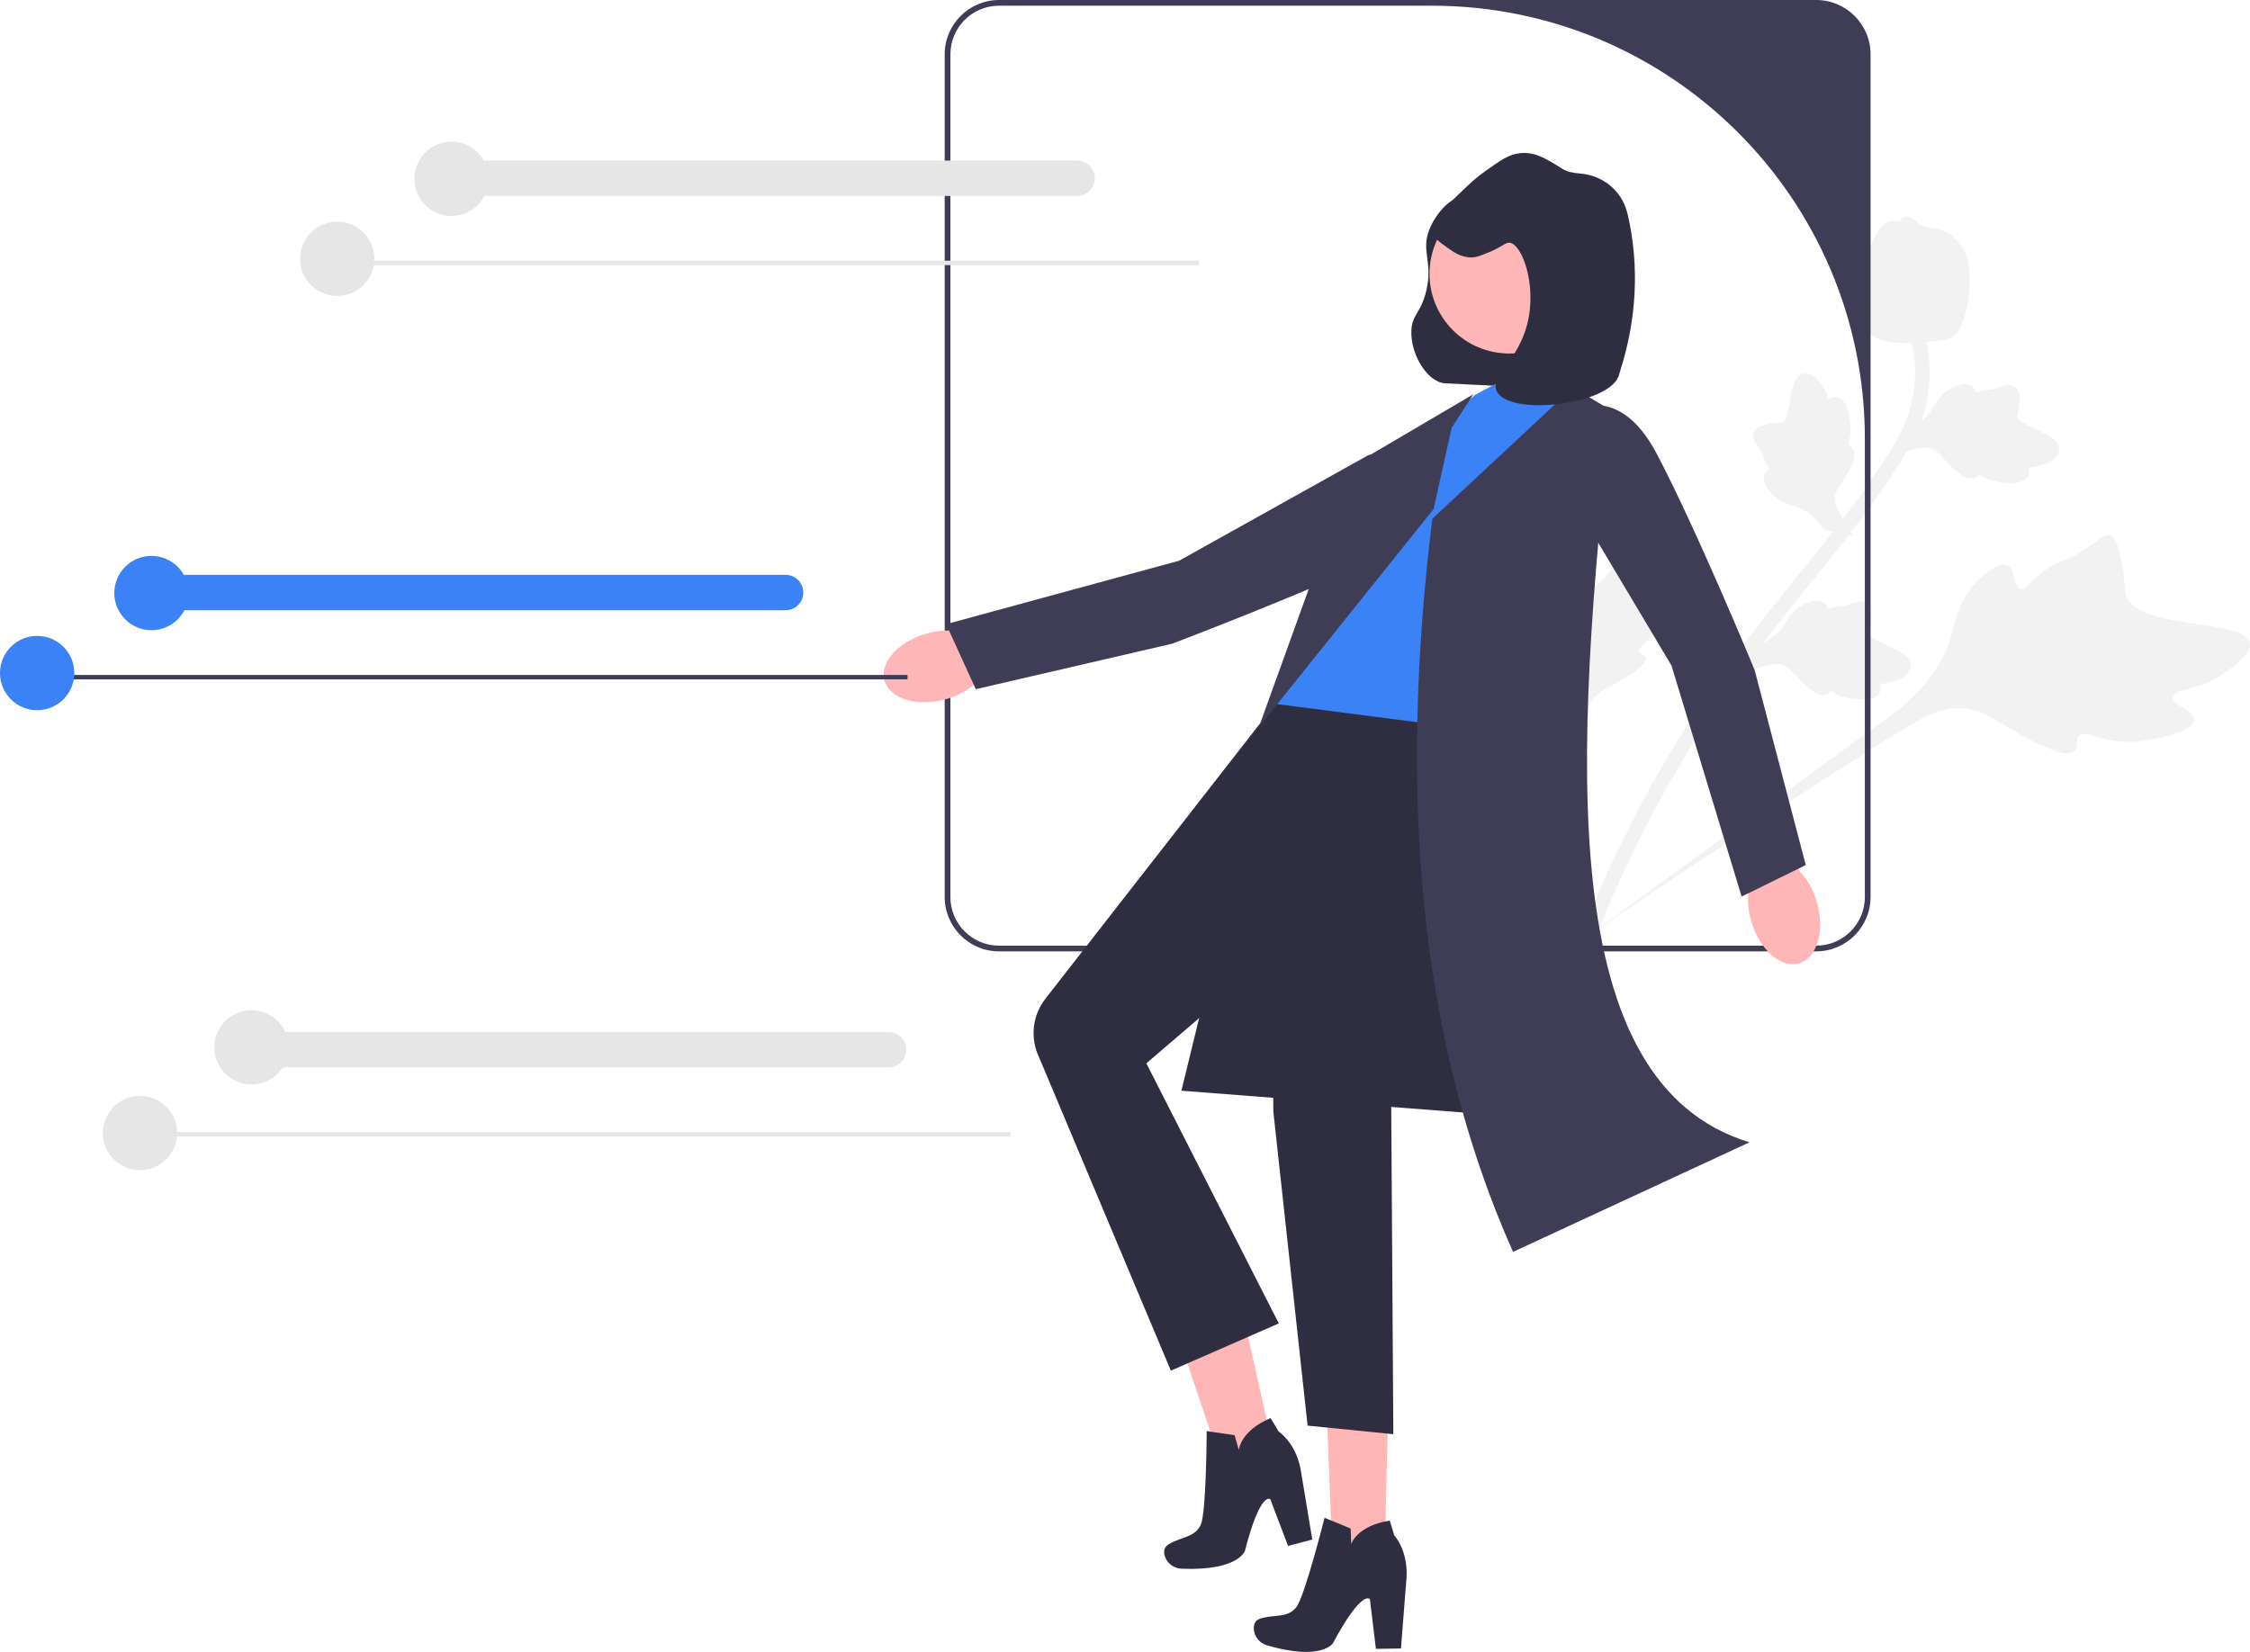
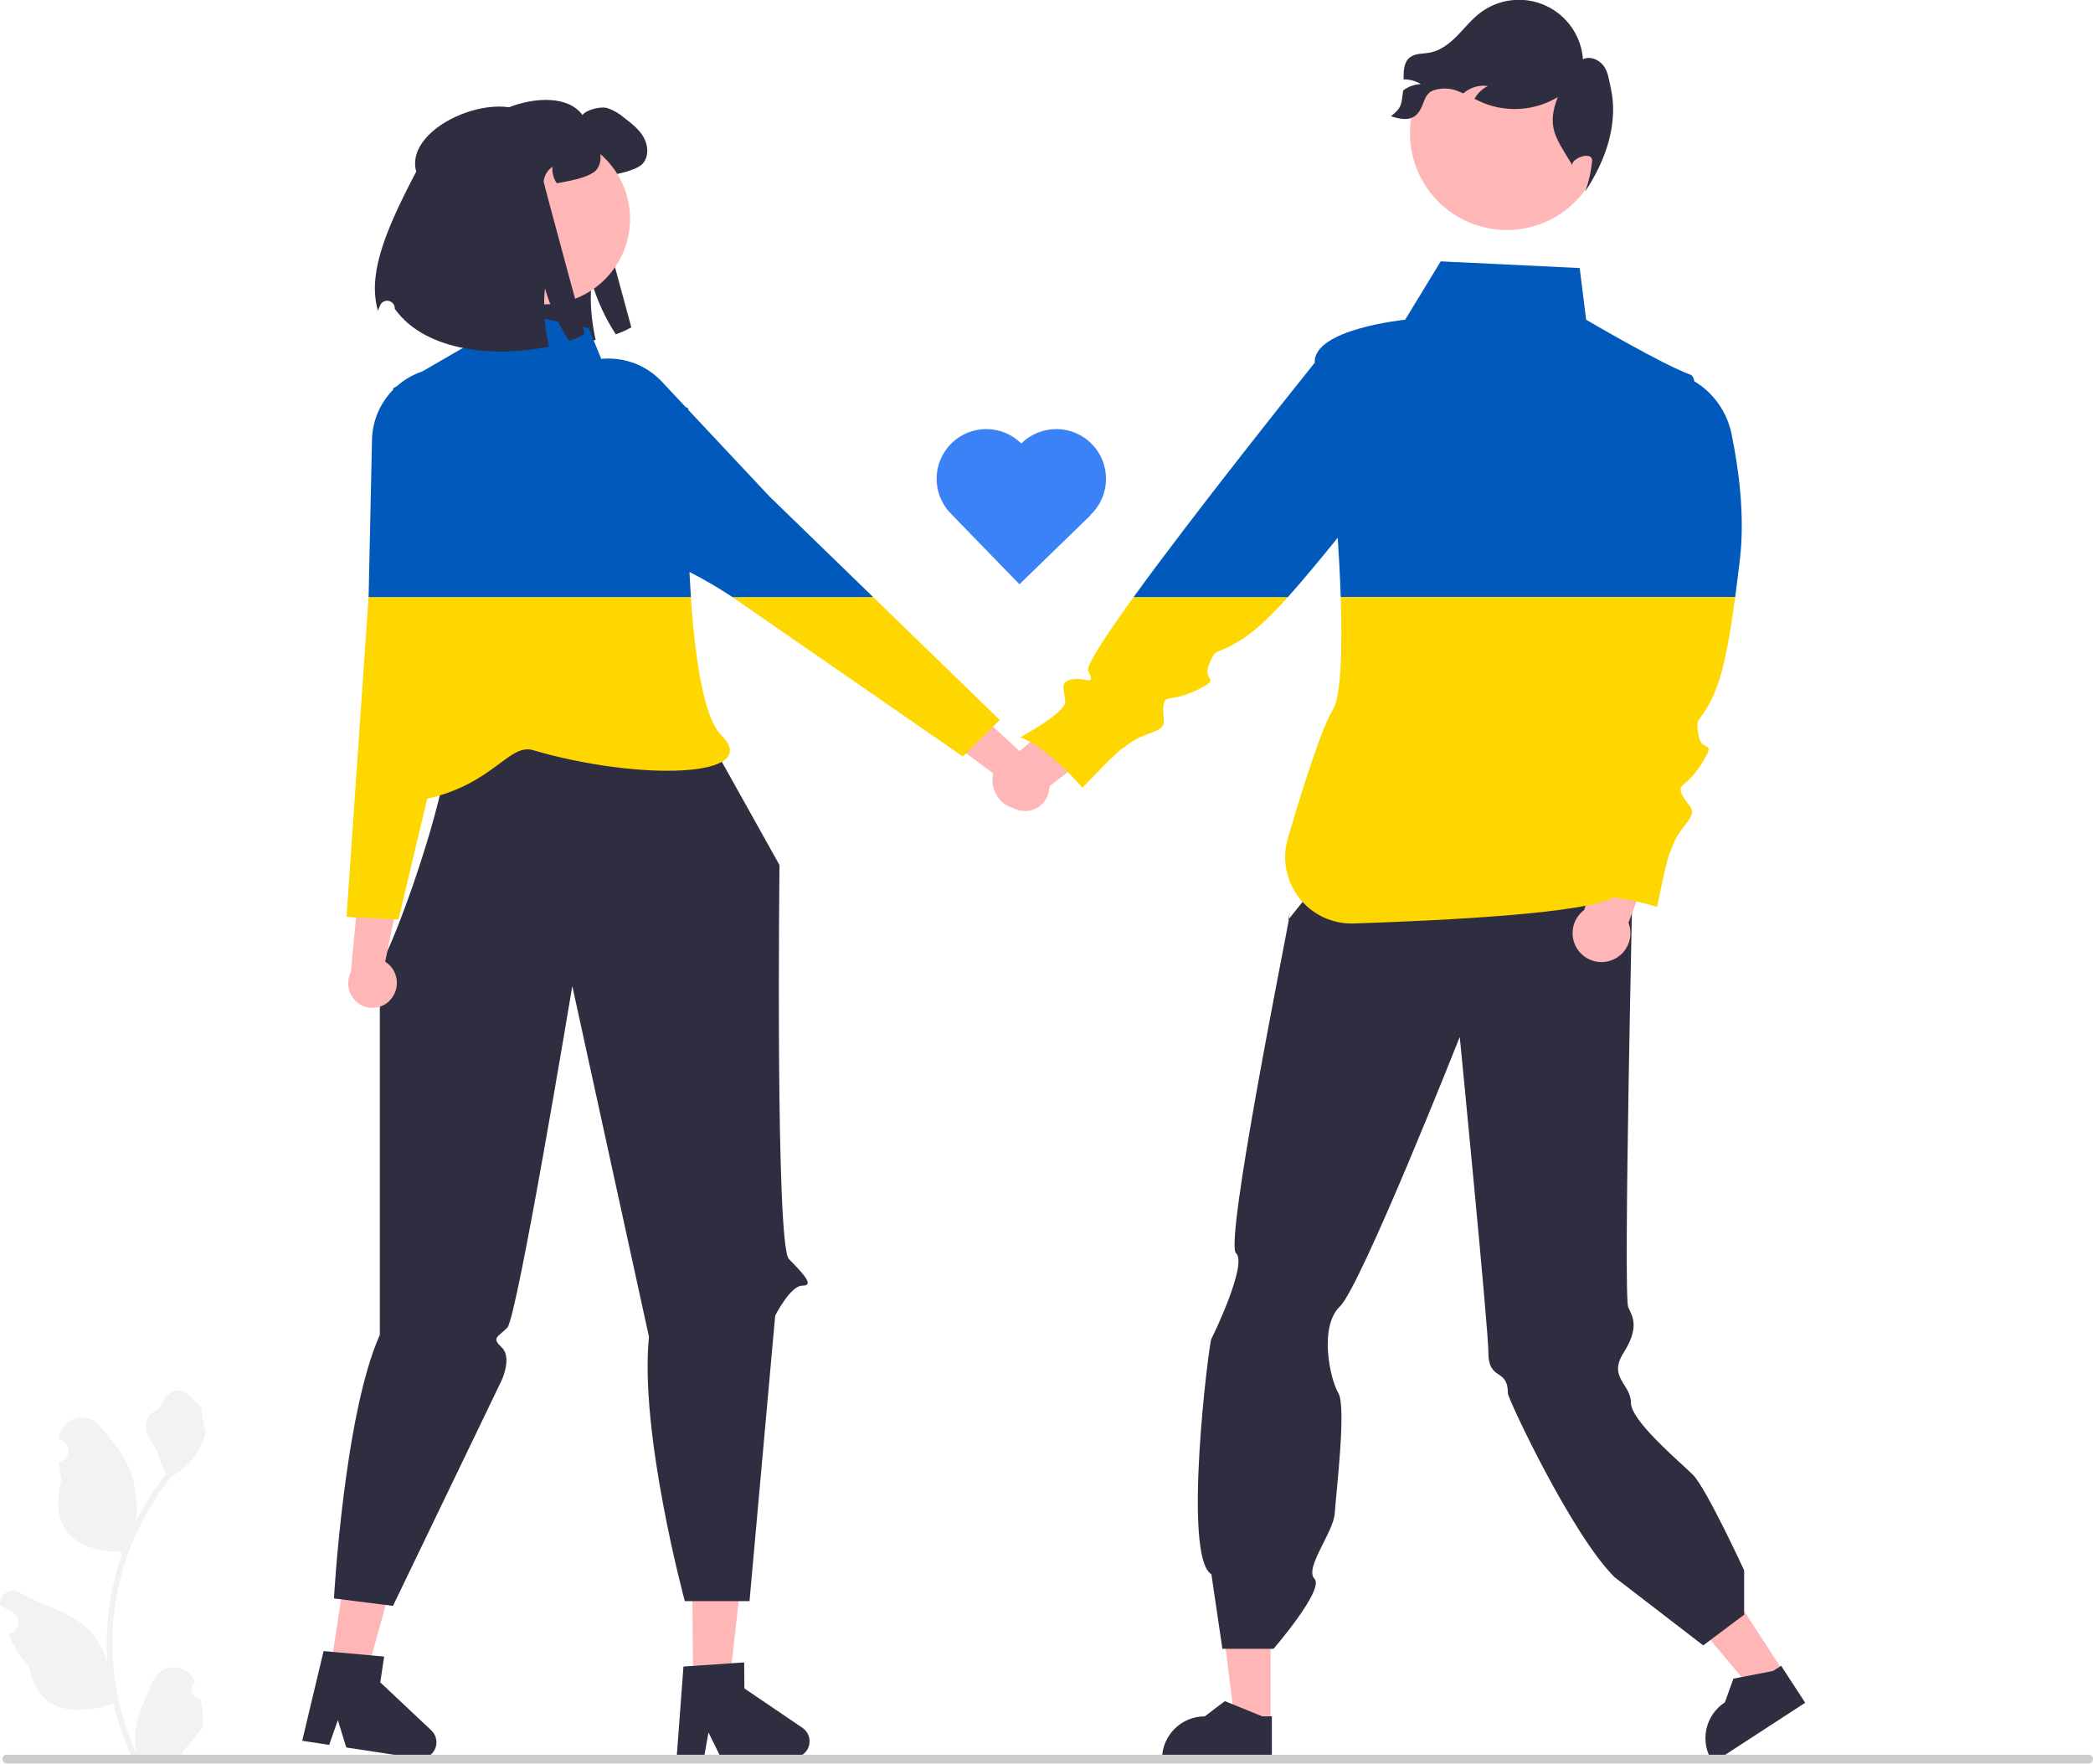
- <svg xmlns="http://www.w3.org/2000/svg" width="787.361" height="578.211" viewBox="0 0 787.361 578.211">
-   <g>
-     <path d="M767.741,251.996c.22-3.362-7.668-5.003-7.31-7.946,.357-2.932,8.313-2.322,16.723-7.618,1.517-.955,11.074-6.973,10.142-11.488-1.767-8.558-39.665-4.19-43.353-16.64-.81-2.732-.058-6.565-2.29-15.152-.888-3.416-1.625-5.189-3.131-5.749-2.137-.794-3.953,1.549-9.198,5.01-7.865,5.191-9.303,3.567-14.947,8.141-4.19,3.395-5.598,6.073-7.422,5.533-2.581-.764-1.428-6.619-4.384-8.048-3.016-1.458-8.275,2.677-11.498,6.262-6.047,6.729-6.674,13.473-8.684,19.639-2.185,6.701-7.025,15.852-19.032,25.275l-109.61,79.788c23.074-15.973,87.601-58.887,112.741-74.039,7.258-4.374,14.88-8.632,23.201-6.673,8.011,1.885,15.705,9.305,28.622,14.228,1.508,.575,5.728,2.122,7.628,.318,1.571-1.491,.125-3.914,1.571-5.328,1.939-1.897,6.114,.923,12.956,1.889,4.825,.681,8.523,.094,11.703-.411,.959-.152,15.281-2.516,15.573-6.991l-0-0Z" fill="#f2f2f2" />
-     <path d="M582.539,206.675c-1.587-1.078-4.668,2.32-6.009,1.295-1.336-1.021,1.259-4.75,1.086-10.406-.031-1.02-.227-7.447-2.712-8.293-4.71-1.602-13.501,18.259-20.676,16.477-1.575-.391-3.239-1.866-8.098-3.248-1.933-.55-3.016-.699-3.725-.122-1.006,.82-.381,2.387-.195,5.96,.278,5.358-.933,5.595-.317,9.685,.458,3.036,1.366,4.5,.574,5.239-1.12,1.047-3.661-1.209-5.215-.171-1.586,1.059-1.074,4.834-.244,7.45,1.558,4.91,4.687,7.163,7.133,9.929,2.658,3.006,5.753,8.022,6.914,16.634l7.534,76.819c-1.182-15.934-3.627-59.986-3.809-76.697-.053-4.824,.057-9.794,3.419-13.313,3.237-3.388,9.099-5.023,15.241-9.943,.717-.574,2.694-2.199,2.357-3.652-.279-1.201-1.885-1.191-2.162-2.308-.371-1.499,2.217-2.734,4.665-5.814,1.726-2.171,2.505-4.156,3.175-5.863,.202-.514,3.174-8.226,1.062-9.661l-0,0Z" fill="#f2f2f2" />
-     <path d="M609.258,235.387l4.876-9.165,.878-.347c4.06-1.603,7.083-3.813,8.99-6.571,.303-.438,.584-.892,.87-1.354,1.134-1.832,2.543-4.109,5.456-5.894,1.628-.992,5.715-3.072,8.158-.795,.663,.605,.987,1.322,1.138,2.005,.129-.056,.26-.111,.401-.172,1.735-.713,2.787-.808,3.801-.899,.779-.07,1.582-.142,3.075-.593,.655-.198,1.195-.395,1.649-.561,1.378-.499,3.1-1.04,4.71,.092,1.678,1.27,1.604,3.327,1.556,4.688-.085,2.429-.434,3.984-.666,5.014-.086,.376-.18,.801-.183,.95-.004,1.205,5.066,3.548,6.969,4.441,4.284,1.992,7.991,3.716,7.701,7.08-.206,2.407-2.506,4.201-7.028,5.469-1.408,.394-2.713,.533-3.822,.582,.358,.777,.521,1.703,.144,2.725h0c-.895,2.418-4.085,3.271-9.483,2.544-1.343-.177-3.146-.422-5.249-1.385-.99-.455-1.813-.964-2.509-1.41-.285,.385-.67,.749-1.211,1.024-1.592,.812-3.481,.423-5.591-1.239-2.346-1.794-4.031-3.631-5.52-5.248-1.301-1.41-2.425-2.621-3.517-3.266-2.043-1.17-4.596-.642-7.723,.169l-7.87,2.115-0-0Z" fill="#f2f2f2" />
-     <path d="M648.391,187.738l-10.102-2.392-.558-.761c-2.58-3.52-5.485-5.884-8.636-7.029-.501-.182-1.011-.338-1.531-.498-2.059-.632-4.62-1.417-7.085-3.782-1.373-1.323-4.421-4.749-2.838-7.69,.417-.795,1.029-1.29,1.651-1.61-.087-.111-.174-.224-.268-.345-1.13-1.498-1.489-2.491-1.834-3.448-.266-.735-.539-1.495-1.353-2.824-.357-.583-.686-1.055-.961-1.453-.833-1.206-1.793-2.735-1.105-4.579,.803-1.945,2.811-2.395,4.14-2.694,2.372-.534,3.963-.591,5.019-.628,.386-.013,.82-.029,.965-.064,1.166-.302,2.147-5.8,2.528-7.868,.84-4.649,1.568-8.672,4.895-9.245,2.381-.412,4.699,1.358,7.073,5.41,.738,1.262,1.203,2.49,1.533,3.55,.661-.544,1.515-.936,2.6-.831h0c2.566,.253,4.2,3.121,4.866,8.527,.169,1.344,.39,3.151-.009,5.429-.189,1.073-.472,1.998-.728,2.785,.444,.178,.894,.458,1.298,.912,1.189,1.334,1.293,3.26,.22,5.722-1.14,2.724-2.489,4.82-3.676,6.671-1.034,1.616-1.92,3.011-2.267,4.231-.613,2.273,.545,4.608,2.122,7.428l4.042,7.076-0-0Z" fill="#f2f2f2" />
-     <path d="M661.142,159.633l4.876-9.165,.878-.347c4.06-1.603,7.083-3.813,8.99-6.571,.303-.438,.584-.892,.87-1.354,1.134-1.832,2.543-4.109,5.456-5.894,1.628-.992,5.715-3.072,8.158-.795,.663,.605,.987,1.322,1.138,2.005,.129-.056,.26-.111,.401-.172,1.735-.713,2.787-.808,3.801-.899,.779-.07,1.582-.142,3.075-.593,.655-.198,1.195-.395,1.649-.561,1.378-.499,3.1-1.04,4.71,.092,1.678,1.27,1.604,3.327,1.556,4.688-.085,2.429-.434,3.984-.666,5.014-.086,.376-.18,.801-.183,.95-.004,1.205,5.066,3.548,6.969,4.441,4.284,1.992,7.991,3.716,7.701,7.08-.206,2.407-2.506,4.201-7.028,5.469-1.408,.394-2.713,.533-3.822,.582,.358,.777,.521,1.703,.144,2.725h0c-.895,2.418-4.085,3.271-9.483,2.544-1.343-.177-3.146-.422-5.249-1.385-.99-.455-1.813-.964-2.509-1.41-.285,.385-.67,.749-1.211,1.024-1.592,.812-3.481,.423-5.591-1.239-2.346-1.794-4.031-3.631-5.52-5.248-1.301-1.41-2.425-2.621-3.517-3.266-2.043-1.17-4.596-.642-7.723,.169l-7.87,2.115-0-0Z" fill="#f2f2f2" />
-     <path d="M556.692,330.817l-1.018-2.34,.979-2.355-.979,2.355-2.243-1.186c.099-.216,.29-.737,.596-1.548,1.676-4.443,6.77-17.969,16.895-37.83,7.068-13.864,15.099-27.595,23.871-40.817,8.786-13.243,16.205-22.743,22.166-30.38,4.497-5.759,8.877-11.176,13.148-16.451,11.404-14.095,22.175-27.409,32.019-43.575,2.199-3.608,6.774-11.12,7.821-21.729,.607-6.154-.056-12.44-1.976-18.682l4.88-1.5c2.115,6.895,2.846,13.856,2.172,20.688-1.161,11.763-6.146,19.948-8.54,23.881-10.018,16.451-20.894,29.893-32.409,44.123-4.252,5.257-8.616,10.649-13.094,16.385-5.906,7.566-13.26,16.984-21.933,30.057-8.669,13.063-16.6,26.627-23.582,40.315-9.996,19.611-15.014,32.936-16.662,37.314-.882,2.337-1.066,2.826-2.111,3.276l0-0Z" fill="#f2f2f2" />
-     <path d="M655.672,117.678c-.173-.118-.344-.242-.513-.375-3.452-2.648-5.301-7.066-5.5-13.132-.089-2.85,.684-5.503,2.224-10.794,.236-.816,1.481-4.927,4.016-10.02,1.655-3.329,2.578-4.562,3.949-5.272,1.524-.792,3.201-.923,4.82-.677,.222-.439,.55-.825,1.015-1.129,1.919-1.264,3.668,.273,4.624,1.09,.477,.423,1.069,.956,1.797,1.4,1.142,.704,1.961,.782,3.199,.905,1.185,.117,2.658,.263,4.469,1.026,3.579,1.492,5.596,4.177,6.261,5.061,3.513,4.634,3.333,9.71,3.124,15.586-.045,1.177-.317,5.386-1.953,10.291-1.18,3.539-2.2,4.773-3.125,5.576-1.894,1.655-3.905,1.968-8.75,2.382-5.064,.438-7.604,.655-9.555,.508-4.539-.35-7.39-.569-10.102-2.427l-0,0Z" fill="#f2f2f2" />
-   </g>
-   <path d="M635.562,0H349.602c-10.49,0-19.02,8.53-19.02,19.02V313.98c0,10.49,8.53,19.02,19.02,19.02h285.96c10.49,0,19.02-8.53,19.02-19.02V19.02c0-10.49-8.53-19.02-19.02-19.02Zm17.02,313.98c0,9.4-7.62,17.02-17.02,17.02H349.602c-9.4,0-17.02-7.62-17.02-17.02V19.02c0-9.4,7.62-17.02,17.02-17.02h151.472c83.675,0,151.508,67.832,151.508,151.508v160.472Z" fill="#3f3d56" />
-   <path id="b-70" d="M324.53,221.685c-10.023,2.709-16.749,10.076-15.024,16.455,1.725,6.378,11.247,9.351,21.273,6.64,4.02-1.028,7.735-3.004,10.835-5.762l42.322-12.015-6.061-19.74-41.078,13.94c-4.069-.821-8.275-.656-12.266,.483Z" fill="#ffb6b6" />
-   <path d="M501.882,162.462s11.949,17.528-14.98,30.75c-26.929,13.223-76.707,32.094-76.707,32.094l-68.73,15.923-10.379-22.755,81.555-22.22,66.457-37.088,22.785,3.295Z" fill="#3f3d56" />
-   <path d="M493.888,115.807c-.306,8.309,5.676,18.172,12,18.374,7.608,.244,43.573,2.805,44.73-.178,8.028-20.711-29.778-63.674-38.3-64.913-4.58-.666-10.063,5.909-12.172,11.337-2.954,7.607,1.406,11.194-1.055,21.441-1.877,7.814-4.989,8.13-5.202,13.938Z" fill="#2f2e41" />
-   <g>
-     <polygon points="431.284 443.34 406.041 449.125 431.405 524.385 448.51 520.466 431.284 443.34" fill="#ffb6b6" />
-     <path d="M422.264,500.915l9.763,1.432,1.505,5.23s.325-6.652,11.108-11.211l2.803,4.681s5.772,3.714,7.638,12.92l4.142,24.901-8.477,2.249-6.22-16.359s-3.422-3.129-8.867,18.036c0,0-2.205,7.113-22.204,6.289-2.749-.113-5.167-1.947-5.901-4.599-.405-1.463-.226-2.976,1.462-3.99,4.297-2.58,9.294-2.339,11.222-6.925,1.928-4.586,2.026-32.653,2.026-32.653Z" fill="#2f2e41" />
-   </g>
-   <g>
-     <polygon points="486.123 477.557 463.582 477 466.738 556.249 484.283 556.562 486.123 477.557" fill="#ffb6b6" />
-     <path d="M463.513,531.269l9.131,3.739,.202,5.438s1.917-6.379,13.48-8.209l1.594,5.218s4.709,4.994,4.304,14.379l-1.972,25.166-8.769,.143-2.101-17.375s-2.569-3.86-12.946,15.372c0,0-3.851,6.373-23.065,.761-2.641-.771-4.547-3.134-4.621-5.884-.041-1.518,.497-2.943,2.379-3.521,4.792-1.47,9.583-.033,12.558-4.021,2.975-3.988,9.824-31.206,9.824-31.206Z" fill="#2f2e41" />
-   </g>
-   <polygon points="532.637 390.997 413.423 381.772 446.971 244.241 527.237 232.676 532.637 390.997" fill="#2f2e41" />
-   <polygon points="516.196 138.193 541.314 124.811 561.597 148.761 520.838 279.4 446.279 246.386 502.909 149.571 516.196 138.193" fill="#3B82F6" />
-   <path d="M519.379,255.812s7.999,41.243-16.77,62.68l-7.582,24.104-8.186,44.491,.741,114.912-30-3-12-109.996-.143-54.745-44.289,37.927,46.351,91.039-37.769,16.538-46.129-109.709c-3.205-6.683-2.35-14.604,2.207-20.45l80.468-103.219,73.1,9.427Z" fill="#2f2e41" />
-   <path d="M550.477,135.631l-49.248,45.946c-11.655,94.579-5.293,181.426,28.243,256.611l82.757-38.356c-68.241-20.697-61.548-134.344-48.307-256.113l-13.445-8.087Z" fill="#3f3d56" />
-   <polygon points="508.006 149.722 515.582 138 473.68 162.635 440.546 254.456 501.668 178.18 508.006 149.722" fill="#3f3d56" />
-   <path id="c-71" d="M612.822,322.436c2.888,9.973,10.375,16.566,16.721,14.727,6.346-1.839,9.148-11.413,6.258-21.389-1.1-4.001-3.142-7.68-5.955-10.73l-12.77-42.1-19.629,6.414,14.673,40.822c-.748,4.083-.507,8.285,.702,12.255Z" fill="#ffb6b6" />
-   <path d="M548.564,144.699s17.177-12.447,31.168,14.09c13.991,26.538,34.285,75.753,34.285,75.753l17.892,68.245-22.447,11.029-24.555-80.883-38.982-65.364,2.639-22.87Z" fill="#3f3d56" />
-   <circle cx="528.139" cy="95.838" r="27.896" fill="#ffb6b6" />
-   <path d="M528.231,84.955c-1.57-.155-2.377,1.505-8.374,3.822-2.125,.821-3.212,1.233-4.46,1.313-3.793,.244-6.741-1.851-8.712-3.252-3.203-2.276-5.266-3.742-5.669-6.086-.526-3.059,2.937-6.475,9.883-13.184,3.402-3.285,5.475-5.27,8.804-7.632,5.583-3.962,8.375-5.942,12.288-6.331,5.183-.515,9.124,1.959,14.81,5.528,1.536,.964,3.751,1.428,6.099,1.605,7.686,.578,14.275,5.701,16.366,13.12,.16,.567,.294,1.08,.395,1.519,4.126,18.014,2.975,36.75-2.672,54.346-.152,.474-.279,.915-.378,1.317-2.623,10.716-38.656,14.894-42.871,5.834-2.654-5.705,9.749-11.413,11.601-28.423,1.289-11.842-3.193-23.11-7.11-23.497Z" fill="#2f2e41" />
-   <rect x="117.33" y="91.253" width="302.252" height="1.549" fill="#e6e6e6" />
-   <g>
-     <path d="M376.912,68.6H160c-3.417,0-6.197-2.78-6.197-6.197s2.78-6.197,6.197-6.197h216.911c3.417,0,6.197,2.78,6.197,6.197s-2.78,6.197-6.197,6.197Z" fill="#e6e6e6" />
-     <circle cx="118" cy="90.583" r="13" fill="#e6e6e6" />
-     <circle cx="158" cy="62.583" r="13" fill="#e6e6e6" />
-   </g>
-   <rect x="15.33" y="236.253" width="302.252" height="1.549" fill="#3f3d56" />
-   <g>
-     <path d="M274.912,213.6H58c-3.417,0-6.197-2.78-6.197-6.197s2.78-6.197,6.197-6.197h216.911c3.417,0,6.197,2.78,6.197,6.197s-2.78,6.197-6.197,6.197Z" fill="#3B82F6" />
-     <circle cx="13" cy="235.583" r="13" fill="#3B82F6" />
-     <circle cx="53" cy="207.583" r="13" fill="#3B82F6" />
-   </g>
-   <rect x="51.33" y="396.253" width="302.252" height="1.549" fill="#e6e6e6" />
-   <g>
-     <path d="M310.912,373.6H94c-3.417,0-6.197-2.78-6.197-6.197s2.78-6.197,6.197-6.197h216.911c3.417,0,6.197,2.78,6.197,6.197s-2.78,6.197-6.197,6.197Z" fill="#e6e6e6" />
-     <circle cx="88" cy="366.583" r="13" fill="#e6e6e6" />
-     <circle cx="49" cy="396.583" r="13" fill="#e6e6e6" />
-   </g>
+ <svg xmlns="http://www.w3.org/2000/svg" data-name="Layer 1" width="567.338" height="478.016" viewBox="0 0 567.338 478.016">
+   <path d="M441.806,255.712c-3.529-12.867,24.936-23.901,32.41-13.539,1.039-1.473,4.881-2.368,6.643-1.916a13.744,13.744,0,0,1,4.691,2.675c1.988,1.527,4.049,3.109,5.269,5.305,1.229,2.187,1.419,5.17-.235,7.068-1.311,1.509-5.179,2.485-7.149,2.883-1.374.28-2.531.506-3.525.669a6.739,6.739,0,0,1-1.175-4.456,5.47,5.47,0,0,0-2.386,4.013c-.027.334,11.108,41.304,11.108,41.304a24.287,24.287,0,0,1-4.203,1.889,52.848,52.848,0,0,1-6.553-14.28,45.762,45.762,0,0,0,.127,10.168,55.948,55.948,0,0,0,.958,5.631c-13.232,2.856-33.133,1.916-41.792-10.231l-.004-.151a2.067,2.067,0,0,0-3.993-.721c-.21.536-.403 1-.576,1.369C428.9,284.371,432.163,273.932,441.806,255.712Z" transform="translate(-316.3312 -210.9919)" fill="#2f2e41" />
+   <polygon points="187.875 456.283 197.734 456.2 202.098 417.287 187.548 417.41 187.875 456.283" fill="#ffb6b6" />
+   <path d="M533.853,679.343,518.108,668.663l-.059-7.055-3.386.227-10.496.724-2.573.171-1.868,24.935,7.396-.067,1.26-6.991,3.431,6.956,19.601-.164a4.408,4.408,0,0,0,2.439-8.055Z" transform="translate(-316.3312 -210.9919)" fill="#2f2e41" />
+   <polygon points="89.571 452.439 99.318 453.92 109.798 416.192 95.412 414.006 89.571 452.439" fill="#ffb6b6" />
+   <path d="M433.261,680.048l-13.853-13.042,1.06-6.975-3.379-.313-10.477-.95-2.568-.239-5.798,24.323,7.313,1.107,2.353-6.703,2.285,7.412,19.379,2.947a4.408,4.408,0,0,0,3.685-7.566Z" transform="translate(-316.3312 -210.9919)" fill="#2f2e41" />
+   <path d="M499.672,395.413l27.953,50.064s-1.166,102.965,2.549,106.784,7.078,7.244,3.715,7.213-7.434,8.153-7.434,8.153l-6.957,77.364h-17.543s-12.344-45.623-9.713-71.64l-20.782-95.077S456.528,568.188,453.837,570.879s-4.314,2.672-1.484,5.372,0,8.808,0,8.808l-29.498,61.221-16-2.018s2.774-49.979,12.433-71.435V471.432c-.728,8.693,33.303-79.296,12.493-72.691C438.365,396.651,499.672,395.413,499.672,395.413Z" transform="translate(-316.3312 -210.9919)" fill="#2f2e41" />
+   <path d="M422.318,481.805a6.821,6.821,0,0,0-.702-9.488,6.544,6.544,0,0,0-.876-.634l4.751-23.317-10.984-6.574-3.055,32.646a6.802,6.802,0,0,0,1.568,8.155,6.51,6.51,0,0,0,9.183-.651Q422.262,481.874,422.318,481.805Z" transform="translate(-316.3312 -210.9919)" fill="#ffb6b6" />
+   <path d="M593.233,430.754a6.821,6.821,0,0,1-5.816-7.529,6.543,6.543,0,0,1,.228-1.057l-19.113-14.177,3.782-12.229,24.082,22.251a6.802,6.802,0,0,1,4.281,7.116,6.51,6.51,0,0,1-7.268,5.651Q593.321,430.767,593.233,430.754Z" transform="translate(-316.3312 -210.9919)" fill="#ffb6b6" />
+   <circle cx="147.594" cy="59.322" r="23.183" fill="#ffb6b6" />
+   <path d="M437.826,245.399" transform="translate(-316.3312 -210.9919)" fill="#2f2e41" />
+   <polygon points="483.533 453.271 475.415 458.549 451.193 429.75 463.174 421.96 483.533 453.271" fill="#ffb6b6" />
+   <path d="M805.657,672.546,780.694,688.777l-.205-.316a11.59,11.59,0,0,1,3.398-16.034l.001-0,2.31-6.424,10.757-2.072,2.179-1.417Z" transform="translate(-316.3312 -210.9919)" fill="#2f2e41" />
+   <polygon points="344.417 467.102 334.734 467.101 330.128 429.753 344.419 429.754 344.417 467.102" fill="#ffb6b6" />
+   <path d="M661.089,688.195l-29.776-.001v-.377a11.59,11.59,0,0,1,11.59-11.589h.001l5.439-4.126,10.148,4.127,2.599 0Z" transform="translate(-316.3312 -210.9919)" fill="#2f2e41" />
+   <path d="M760.974,447.632l-86.829,1.909-8.607,10.758s.744-3.793.082.373-17.414,87.23-14.247,90.016-6.004,22.02-6.678,23.193-7.933,59.07,0,63.831l2.98,20.209h13.866s13.891-16.075,11.095-18.989,5.2-12.604,5.505-17.8,3.225-28.764.963-32.542-5.319-17.96.418-23.458,32.498-73.057,32.498-73.057,7.776,79.202,7.758,85.421c-.024,8.088,5.287,4.085,5.287,11.185,0,1.434,17.294,38.303,28.916,49.827l24.035,18.488,11.093-8.32v-12.018s-10.28-22.298-13.866-25.884-16.827-14.563-16.827-19.584-6.233-6.77-2.041-13.426,2.758-9.525,1.324-12.394,1.286-120.415,1.286-120.415Z" transform="translate(-316.3312 -210.9919)" fill="#2f2e41" />
+   <circle cx="408.437" cy="36.107" r="26.238" fill="#ffb6b6" />
+   <path d="M745.729,457.66l7.386-22.233,13.289,2.447-8.645,23.228a7.843,7.843,0,1,1-12.03-3.442Z" transform="translate(-316.3312 -210.9919)" fill="#ffb6b6" />
+   <path d="M592.555,414.694l18.096-14.878,9.942,9.152L600.901,424.017a7.843,7.843,0,1,1-8.346-9.323Z" transform="translate(-316.3312 -210.9919)" fill="#ffb6b6" />
+   <path d="M693.353,242.509c2.829.878,5.556,1.396,7.395-.924s1.359-4.973,4.095-6.092a9.679,9.679,0,0,1,6.989.324c.398.148.786.314,1.165.481.213-.185.425-.36.656-.527a8.337,8.337,0,0,1,6-1.461,8.18,8.18,0,0,0-3.633,3.467c.758.379,1.525.758,2.302,1.082a22.697,22.697,0,0,0,20.254-1.535c-3.032,7.987-.675,10.834,3.772,18.128l.176.425c-.444-1.913,5.371-4.123,5.371-1.35a33.125,33.125,0,0,1-1.849,8.32c5.704-8.588,9.069-18.636,6.859-28.278-.471-2.024-.684-4.197-1.969-5.842-1.285-1.636-3.651-2.598-5.519-1.673a17.396,17.396,0,0,0-27.992-12.48c-2.311,1.784-4.132,4.123-6.194,6.203s-4.502,3.975-7.386,4.493c-1.83.324-3.892.129-5.352,1.285-1.692,1.34-1.71,3.698-1.701,5.963a8.327,8.327,0,0,1,4.687,1.285,8.148,8.148,0,0,0-4.733,1.664.508.508,0,0,0-.074.055C696.172,239.328,696.375,240.133,693.353,242.509Z" transform="translate(-316.3312 -210.9919)" fill="#2f2e41" />
+   <path d="M370.59,671.321a2.269,2.269,0,0,1-1.645-3.933l.155-.618q-.031-.074-.062-.148a6.094,6.094,0,0,0-11.241.042c-1.839,4.428-4.179,8.864-4.756,13.546a18.029,18.029,0,0,0,.316,6.2,72.281,72.281,0,0,1-6.575-30.021,69.764,69.764,0,0,1,.433-7.783q.358-3.178.995-6.31a73.119,73.119,0,0,1,14.5-30.99,19.459,19.459,0,0,0,8.093-8.397,14.843,14.843,0,0,0,1.35-4.056c-.394.052-1.486-5.949-1.188-6.317-.549-.833-1.532-1.247-2.131-2.06-2.982-4.043-7.091-3.337-9.236,2.157-4.582,2.313-4.627,6.148-1.815,9.837,1.789,2.347,2.035,5.522,3.604,8.035-.162.207-.329.407-.491.614a73.591,73.591,0,0,0-7.681,12.169,30.592,30.592,0,0,0-1.826-14.21c-1.748-4.217-5.025-7.769-7.91-11.415a6.279,6.279,0,0,0-11.184,3.083q-.009.081-.017.161.643.363,1.259.77a3.078,3.078,0,0,1-1.241,5.602l-.063.01a30.626,30.626,0,0,0,.807,4.579c-3.702,14.316,4.29,19.53,15.701,19.764.252.129.497.258.749.381a75.115,75.115,0,0,0-4.043,19.028,71.243,71.243,0,0,0,.052,11.503l-.019-.136a18.826,18.826,0,0,0-6.427-10.87c-4.946-4.063-11.933-5.559-17.268-8.824a3.533,3.533,0,0,0-5.411,3.437l.022.143a20.677,20.677,0,0,1,2.319,1.117q.643.363,1.259.77a3.078,3.078,0,0,1-1.241,5.602l-.063.01c-.045.006-.084.013-.129.019a30.654,30.654,0,0,0,5.639,8.829c2.315,12.497,12.256,13.683,22.89,10.044h.006a75.093,75.093,0,0,0,5.044,14.726h18.02c.065-.2.123-.407.181-.607a20.474,20.474,0,0,1-4.986-.297c1.337-1.641,2.674-3.294,4.011-4.935a1.121,1.121,0,0,0,.084-.097c.678-.84,1.363-1.673,2.041-2.512l0-.001a29.99,29.99,0,0,0-.879-7.64Z" transform="translate(-316.3312 -210.9919)" fill="#f2f2f2" />
+   <path d="M316.999,687.818a1.186,1.186,0,0,0,1.19,1.19h564.29a1.19,1.19,0,1,0,0-2.38h-564.29A1.187,1.187,0,0,0,316.999,687.818Z" transform="translate(-316.3312 -210.9919)" fill="#ccc" />
+   <path d="M503.213,366.022c.111,2.279.242,4.56.394,6.82h11.261l-.161-.111A121.192,121.192,0,0,0,503.213,366.022Z" transform="translate(-316.3312 -210.9919)" fill="none" />
+   <path d="M410.267,459.537l14.065.698,7.806-32.744c17.946-4.035,22.203-15.069,28.655-13.17,28.622,8.426,62.638,7.533,51.062-4.042-4.746-4.746-7.11-20.5-8.248-37.437h-87.366Z" transform="translate(-316.3312 -210.9919)" fill="#fed701" />
+   <polygon points="198.537 161.851 260.993 205.057 270.992 195.141 236.689 161.851 198.537 161.851" fill="#fed701" />
+   <path d="M524.86,345.514,502.855,322.038c.007-.246.012-.386.012-.386l-.671-.317-6.401-6.829a19.867,19.867,0,0,0-14.211-6.326,20.389,20.389,0,0,0-2.273.092l-3.397-8.322-28.416-6.028-5.642,11.357-11.017,6.378a19.901,19.901,0,0,0-6.907,3.999l-1.076.623.08.327a19.838,19.838,0,0,0-5.77,13.604l-.914,42.49-.01.142h87.366c-.152-2.26-.283-4.541-.394-6.82a121.192,121.192,0,0,1,11.495,6.709l.161.111h38.152Z" transform="translate(-316.3312 -210.9919)" fill="#015abb" />
+   <path d="M611.318,392.877c2.271,4.488-.919,1.46-4.488,2.271-3.569.811-1.839,2.92-1.758,6.029s-12.194,9.652-12.194,9.652c7.489,2.677,16.87,13.681,16.87,13.681s9.085-9.571,10.734-10.571c1.649-1,2.569-2.46,7.787-4.272,5.218-1.811,3.028-3.19,3.407-7.029.379-3.839,1.649-1,8.976-4.542s1.379-2.19,3.407-7.029c2.028-4.84,1.379-2.19,7.976-6.191,3.965-2.405,7.904-5.937,13.384-12.033H623.607C615.895,383.496,610.644,391.544,611.318,392.877Z" transform="translate(-316.3312 -210.9919)" fill="#fed701" />
+   <path d="M787.938,362.778c1.465-12.211-.388-25.251-2.272-34.267a21.716,21.716,0,0,0-10.058-14.167c-.191-.979-.531-1.606-1.052-1.791-7.458-2.651-28.277-14.899-28.277-14.899l-1.745-14.006L706.86,281.837l-9.64,15.816s-24.972,2.51-24.509,11.652c-6.048,7.543-32.968,41.249-49.104,63.538h41.813c3.637-4.046,7.953-9.219,13.41-15.949.037-.046.072-.093.109-.139.367,5.456.649,10.914.817,16.088H786.67C787.076,369.808,787.494,366.474,787.938,362.778Z" transform="translate(-316.3312 -210.9919)" fill="#015abb" />
+   <path d="M786.67,372.843H679.756c.477,14.703.022,27.101-2.118,30.515-3.004,4.792-8.089,20.829-12.222,34.91a17.995,17.995,0,0,0,17.859,23.046c25.642-.845,63.164-2.802,70.477-7.093a81.014,81.014,0,0,1,11.758,2.584s2.588-12.94,3.45-14.665c.863-1.725.863-3.45,4.313-7.764,3.451-4.313.863-4.313-.863-7.764-1.725-3.45.863-1.725,5.176-8.626,4.313-6.901,0-2.588-.863-7.764-.863-5.176,0-2.588,3.451-9.489C783.033,395.016,784.708,387.513,786.67,372.843Z" transform="translate(-316.3312 -210.9919)" fill="#fed701" />
+   <path d="M429.153,257.519c-3.529-12.867,24.936-23.901,32.41-13.539,1.039-1.473,4.881-2.368,6.643-1.916a13.744,13.744,0,0,1,4.691,2.675c1.988,1.527,4.049,3.109,5.269,5.305,1.229,2.187,1.419,5.17-.235,7.068-1.311,1.509-5.179,2.485-7.149,2.883-1.374.28-2.531.506-3.525.669a6.739,6.739,0,0,1-1.175-4.456,5.47,5.47,0,0,0-2.386,4.013c-.027.334,11.108,41.304,11.108,41.304a24.287,24.287,0,0,1-4.203,1.889,52.848,52.848,0,0,1-6.553-14.28,45.762,45.762,0,0,0,.127,10.168,55.95,55.95,0,0,0,.958,5.631c-13.232,2.856-33.133,1.916-41.792-10.231l-.004-.151a2.067,2.067,0,0,0-3.993-.721c-.21.536-.403 1-.576,1.369C416.247,286.179,419.51,275.74,429.153,257.519Z" transform="translate(-316.3312 -210.9919)" fill="#2f2e41" />
+   <path d="M593.272,331.109l0,0c-.034.033-.065.067-.098.1a13.472,13.472,0,0,0-18.874-.102l0,0a13.472,13.472,0,0,0-.401,18.921l-.003.003.126.13,0,0,18.649,19.202L612.003,350.587l-.054-.055c.032-.031.066-.06.099-.091l0,0a13.474,13.474,0,0,0,.278-19.054l0,0A13.474,13.474,0,0,0,593.272,331.109Z" transform="translate(-316.3312 -210.9919)" fill="#3b82f6" />
</svg>
